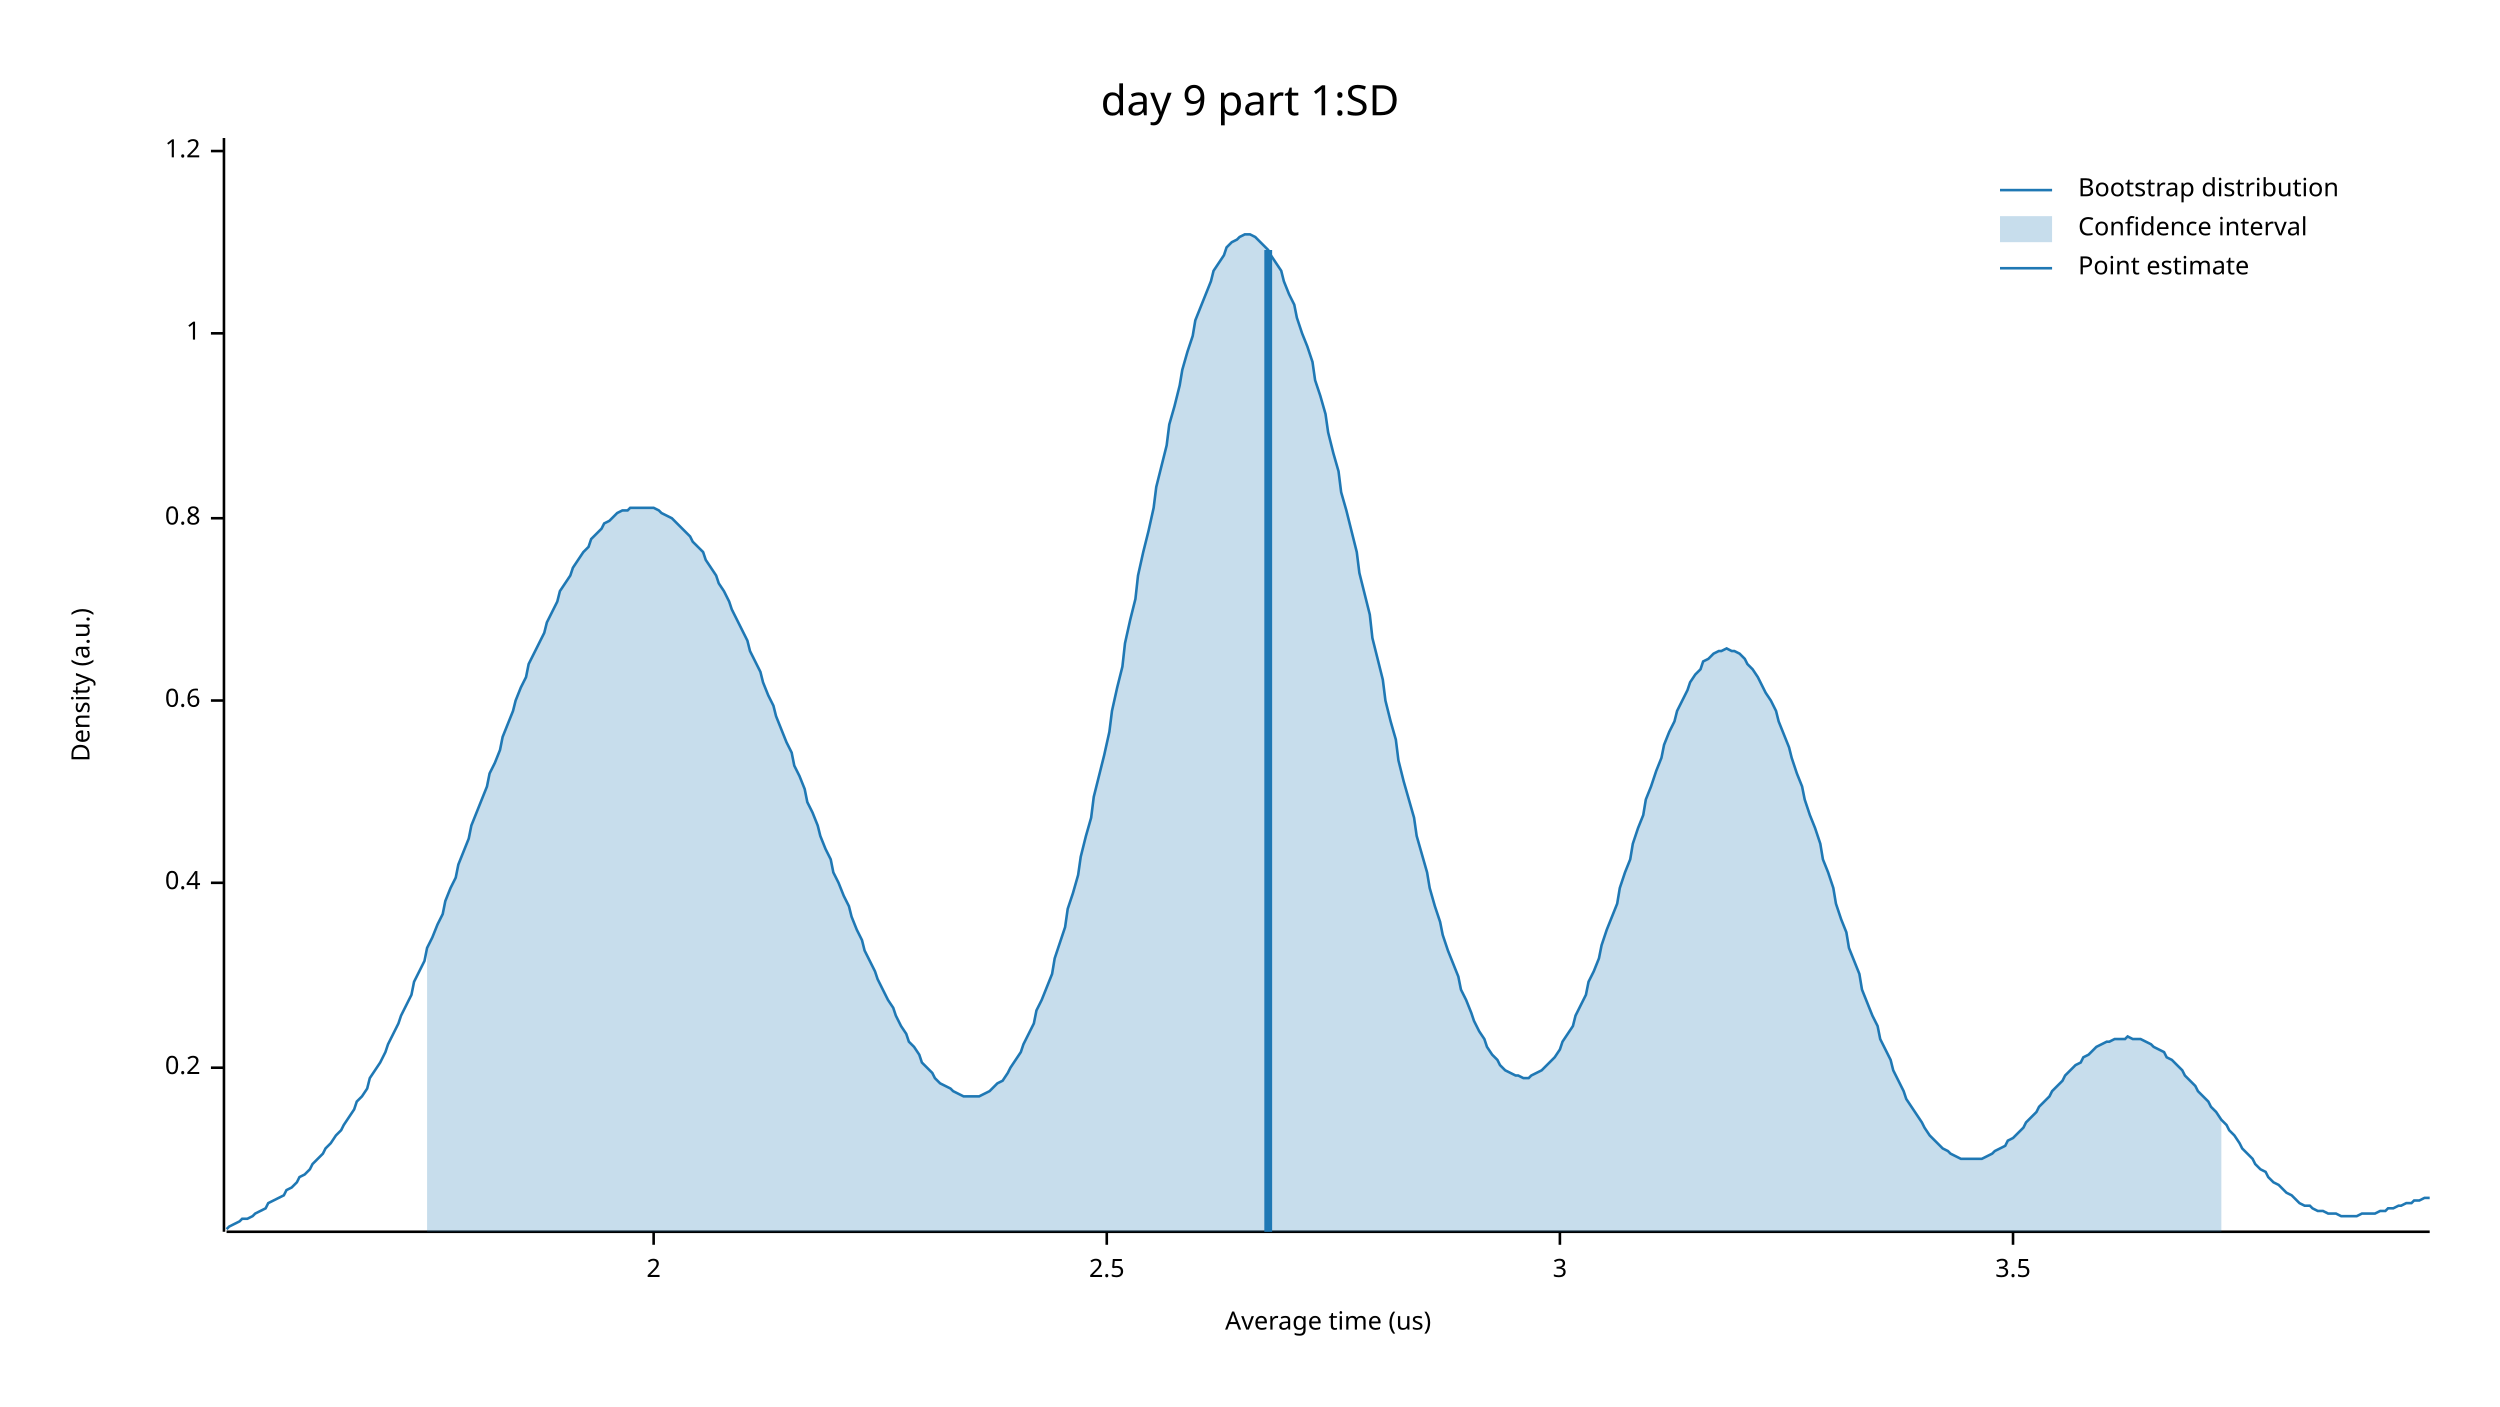
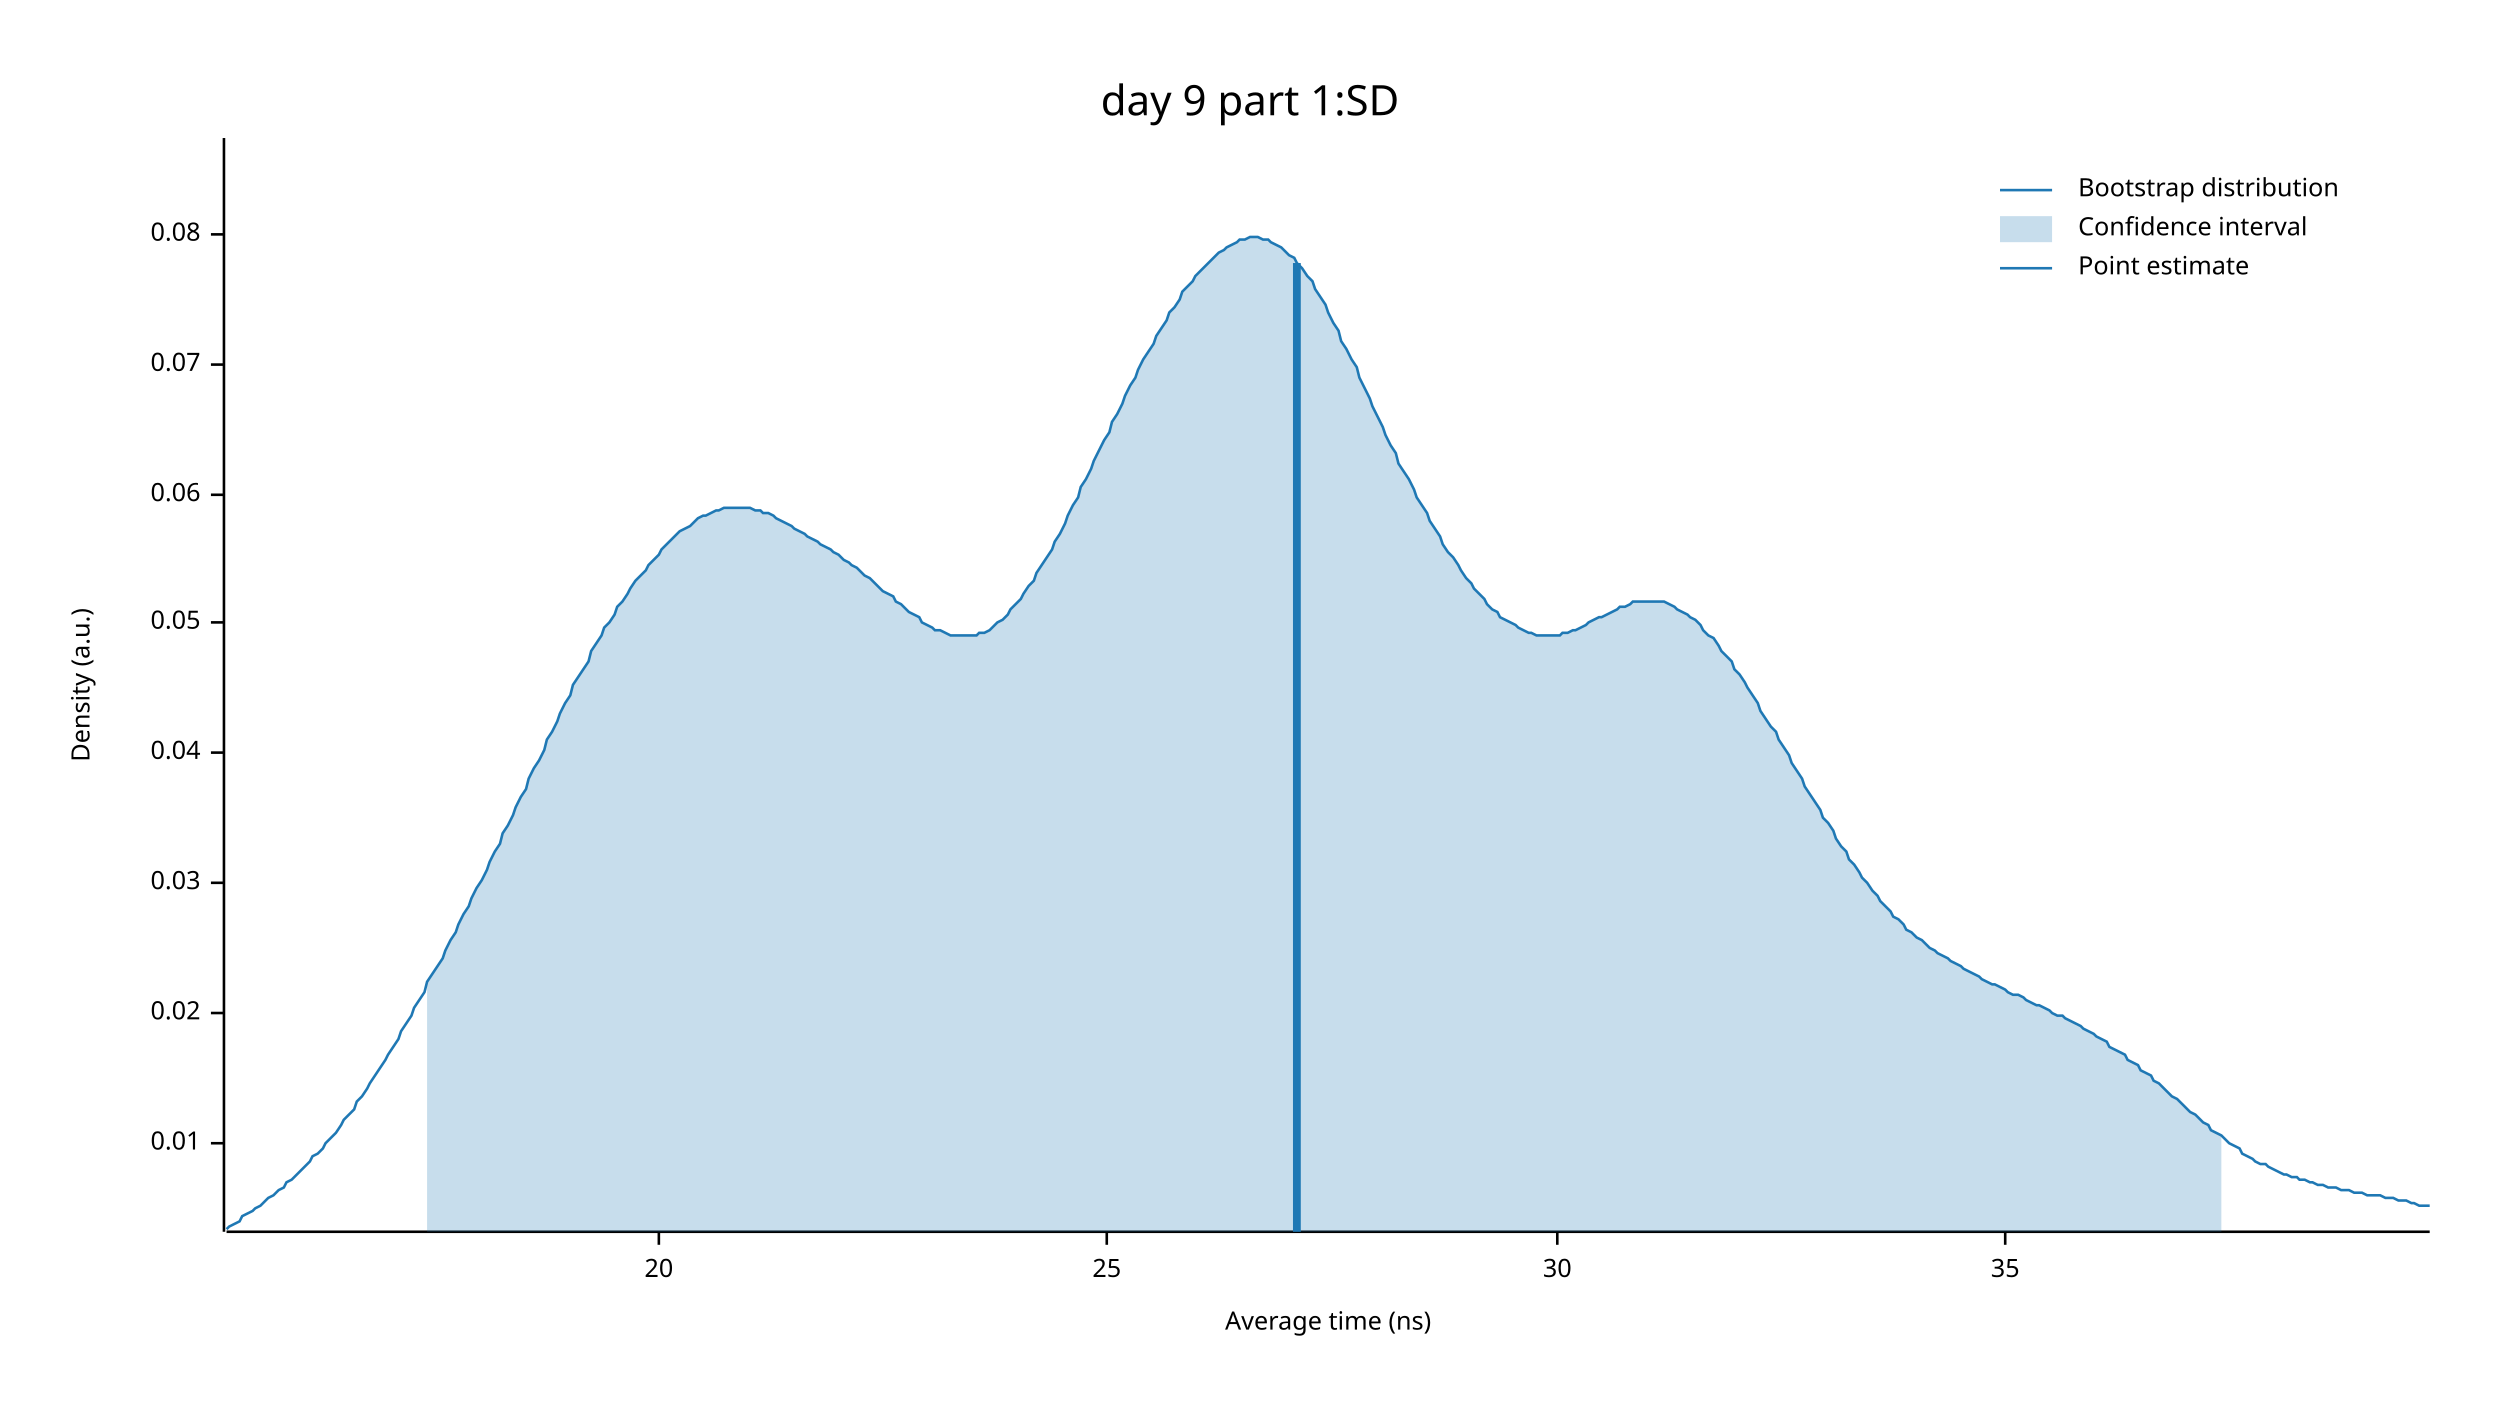
<svg xmlns="http://www.w3.org/2000/svg" width="960" height="540" viewBox="0 0 960 540">
  <text x="480" y="32" dy="0.76em" text-anchor="middle" font-family="sans-serif" font-size="16.129" opacity="1" fill="#000000">
day 9 part 1:SD
</text>
  <text x="27" y="263" dy="0.76em" text-anchor="middle" font-family="sans-serif" font-size="9.677" opacity="1" fill="#000000" transform="rotate(270, 27, 263)">
Density (a.u.)
</text>
  <text x="510" y="513" dy="-0.5ex" text-anchor="middle" font-family="sans-serif" font-size="9.677" opacity="1" fill="#000000">
- Average time (us)
+ Average time (ns)
</text>
  <polyline fill="none" opacity="1" stroke="#000000" stroke-width="1" points="86,53 86,473 " />
-   <text x="77" y="410" dy="0.5ex" text-anchor="end" font-family="sans-serif" font-size="9.677" opacity="1" fill="#000000">
- 0.2
+   <text x="77" y="439" dy="0.5ex" text-anchor="end" font-family="sans-serif" font-size="9.677" opacity="1" fill="#000000">
+ 0.01
</text>
-   <polyline fill="none" opacity="1" stroke="#000000" stroke-width="1" points="81,410 86,410 " />
+   <polyline fill="none" opacity="1" stroke="#000000" stroke-width="1" points="81,439 86,439 " />
+   <text x="77" y="389" dy="0.5ex" text-anchor="end" font-family="sans-serif" font-size="9.677" opacity="1" fill="#000000">
+ 0.02
+ </text>
+   <polyline fill="none" opacity="1" stroke="#000000" stroke-width="1" points="81,389 86,389 " />
  <text x="77" y="339" dy="0.5ex" text-anchor="end" font-family="sans-serif" font-size="9.677" opacity="1" fill="#000000">
- 0.4
+ 0.03
</text>
  <polyline fill="none" opacity="1" stroke="#000000" stroke-width="1" points="81,339 86,339 " />
-   <text x="77" y="269" dy="0.5ex" text-anchor="end" font-family="sans-serif" font-size="9.677" opacity="1" fill="#000000">
- 0.6
+   <text x="77" y="289" dy="0.5ex" text-anchor="end" font-family="sans-serif" font-size="9.677" opacity="1" fill="#000000">
+ 0.04
</text>
-   <polyline fill="none" opacity="1" stroke="#000000" stroke-width="1" points="81,269 86,269 " />
-   <text x="77" y="199" dy="0.5ex" text-anchor="end" font-family="sans-serif" font-size="9.677" opacity="1" fill="#000000">
- 0.8
+   <polyline fill="none" opacity="1" stroke="#000000" stroke-width="1" points="81,289 86,289 " />
+   <text x="77" y="239" dy="0.5ex" text-anchor="end" font-family="sans-serif" font-size="9.677" opacity="1" fill="#000000">
+ 0.05
</text>
-   <polyline fill="none" opacity="1" stroke="#000000" stroke-width="1" points="81,199 86,199 " />
-   <text x="77" y="128" dy="0.5ex" text-anchor="end" font-family="sans-serif" font-size="9.677" opacity="1" fill="#000000">
- 1
+   <polyline fill="none" opacity="1" stroke="#000000" stroke-width="1" points="81,239 86,239 " />
+   <text x="77" y="190" dy="0.5ex" text-anchor="end" font-family="sans-serif" font-size="9.677" opacity="1" fill="#000000">
+ 0.06
</text>
-   <polyline fill="none" opacity="1" stroke="#000000" stroke-width="1" points="81,128 86,128 " />
-   <text x="77" y="58" dy="0.5ex" text-anchor="end" font-family="sans-serif" font-size="9.677" opacity="1" fill="#000000">
- 1.2
+   <polyline fill="none" opacity="1" stroke="#000000" stroke-width="1" points="81,190 86,190 " />
+   <text x="77" y="140" dy="0.5ex" text-anchor="end" font-family="sans-serif" font-size="9.677" opacity="1" fill="#000000">
+ 0.07
</text>
-   <polyline fill="none" opacity="1" stroke="#000000" stroke-width="1" points="81,58 86,58 " />
+   <polyline fill="none" opacity="1" stroke="#000000" stroke-width="1" points="81,140 86,140 " />
+   <text x="77" y="90" dy="0.5ex" text-anchor="end" font-family="sans-serif" font-size="9.677" opacity="1" fill="#000000">
+ 0.08
+ </text>
+   <polyline fill="none" opacity="1" stroke="#000000" stroke-width="1" points="81,90 86,90 " />
  <polyline fill="none" opacity="1" stroke="#000000" stroke-width="1" points="87,473 933,473 " />
-   <text x="251" y="483" dy="0.76em" text-anchor="middle" font-family="sans-serif" font-size="9.677" opacity="1" fill="#000000">
- 2
+   <text x="253" y="483" dy="0.76em" text-anchor="middle" font-family="sans-serif" font-size="9.677" opacity="1" fill="#000000">
+ 20
</text>
-   <polyline fill="none" opacity="1" stroke="#000000" stroke-width="1" points="251,473 251,478 " />
+   <polyline fill="none" opacity="1" stroke="#000000" stroke-width="1" points="253,473 253,478 " />
  <text x="425" y="483" dy="0.76em" text-anchor="middle" font-family="sans-serif" font-size="9.677" opacity="1" fill="#000000">
- 2.5
+ 25
</text>
  <polyline fill="none" opacity="1" stroke="#000000" stroke-width="1" points="425,473 425,478 " />
-   <text x="599" y="483" dy="0.76em" text-anchor="middle" font-family="sans-serif" font-size="9.677" opacity="1" fill="#000000">
- 3
+   <text x="598" y="483" dy="0.76em" text-anchor="middle" font-family="sans-serif" font-size="9.677" opacity="1" fill="#000000">
+ 30
</text>
-   <polyline fill="none" opacity="1" stroke="#000000" stroke-width="1" points="599,473 599,478 " />
-   <text x="773" y="483" dy="0.76em" text-anchor="middle" font-family="sans-serif" font-size="9.677" opacity="1" fill="#000000">
- 3.5
+   <polyline fill="none" opacity="1" stroke="#000000" stroke-width="1" points="598,473 598,478 " />
+   <text x="770" y="483" dy="0.76em" text-anchor="middle" font-family="sans-serif" font-size="9.677" opacity="1" fill="#000000">
+ 35
</text>
-   <polyline fill="none" opacity="1" stroke="#000000" stroke-width="1" points="773,473 773,478 " />
-   <polyline fill="none" opacity="1" stroke="#1F78B4" stroke-width="1" points="87,472 88,471 90,470 92,469 93,468 95,468 97,467 98,466 100,465 102,464 103,462 105,461 107,460 109,459 110,457 112,456 114,454 115,452 117,451 119,449 120,447 122,445 124,443 125,441 127,439 129,436 131,434 132,432 134,429 136,426 137,423 139,421 141,418 142,414 144,411 146,408 148,404 149,401 151,397 153,393 154,390 156,386 158,382 159,377 161,373 163,369 164,364 166,360 168,355 170,351 171,346 173,341 175,337 176,332 178,327 180,322 181,317 183,312 185,307 187,302 188,297 190,293 192,288 193,283 195,278 197,273 198,269 200,264 202,260 203,255 205,251 207,247 209,243 210,239 212,235 214,231 215,227 217,224 219,221 220,218 222,215 224,212 226,210 227,207 229,205 231,203 232,201 234,200 236,198 237,197 239,196 241,196 242,195 244,195 246,195 248,195 249,195 251,195 253,196 254,197 256,198 258,199 259,200 261,202 263,204 265,206 266,208 268,210 270,212 271,215 273,218 275,221 276,224 278,227 280,231 281,234 283,238 285,242 287,246 288,250 290,254 292,258 293,262 295,267 297,271 298,275 300,280 302,285 304,289 305,294 307,298 309,303 310,308 312,312 314,317 315,321 317,326 319,330 320,335 322,339 324,344 326,348 327,352 329,357 331,361 332,365 334,369 336,373 337,376 339,380 341,384 343,387 344,390 346,394 348,397 349,400 351,402 353,405 354,408 356,410 358,412 359,414 361,416 363,417 365,418 366,419 368,420 370,421 371,421 373,421 375,421 376,421 378,420 380,419 381,418 383,416 385,415 387,412 388,410 390,407 392,404 393,401 395,397 397,393 398,388 400,384 402,379 404,374 405,368 407,362 409,356 410,349 412,343 414,336 415,329 417,321 419,314 420,306 422,298 424,290 426,281 427,273 429,264 431,256 432,247 434,238 436,230 437,221 439,212 441,204 443,195 444,187 446,179 448,171 449,163 451,156 453,148 454,142 456,135 458,129 459,123 461,118 463,113 465,108 466,104 468,101 470,98 471,95 473,93 475,92 476,91 478,90 480,90 482,91 483,92 485,94 487,96 488,98 490,101 492,104 493,108 495,113 497,117 498,122 500,128 502,133 504,139 505,146 507,152 509,159 510,166 512,174 514,181 515,189 517,196 519,204 521,212 522,220 524,228 526,236 527,245 529,253 531,261 532,269 534,277 536,284 537,292 539,300 541,307 543,314 544,321 546,328 548,335 549,341 551,348 553,354 554,359 556,365 558,370 560,375 561,380 563,384 565,389 566,392 568,396 570,399 571,402 573,405 575,407 576,409 578,411 580,412 582,413 583,413 585,414 587,414 588,413 590,412 592,411 593,410 595,408 597,406 599,403 600,400 602,397 604,394 605,390 607,386 609,382 610,377 612,373 614,368 615,363 617,357 619,352 621,347 622,341 624,335 626,330 627,324 629,318 631,313 632,307 634,302 636,296 638,291 639,286 641,281 643,277 644,273 646,269 648,265 649,262 651,259 653,257 654,254 656,253 658,251 660,250 661,250 663,249 665,250 666,250 668,251 670,253 671,255 673,257 675,260 676,262 678,266 680,269 682,273 683,277 685,282 687,287 688,291 690,297 692,302 693,307 695,313 697,318 699,324 700,330 702,335 704,341 705,347 707,353 709,358 710,364 712,369 714,374 715,380 717,385 719,390 721,394 722,399 724,403 726,407 727,411 729,415 731,419 732,422 734,425 736,428 738,431 739,433 741,436 743,438 744,439 746,441 748,442 749,443 751,444 753,445 754,445 756,445 758,445 760,445 761,445 763,444 765,443 766,442 768,441 770,440 771,438 773,437 775,435 777,433 778,431 780,429 782,427 783,425 785,423 787,421 788,419 790,417 792,415 793,413 795,411 797,409 799,408 800,406 802,405 804,403 805,402 807,401 809,400 810,400 812,399 814,399 816,399 817,398 819,399 821,399 822,399 824,400 826,401 827,402 829,403 831,404 832,406 834,407 836,409 838,411 839,413 841,415 843,417 844,419 846,421 848,423 849,425 851,427 853,430 855,432 856,434 858,436 860,439 861,441 863,443 865,445 866,447 868,449 870,450 871,452 873,454 875,455 877,457 878,458 880,459 882,461 883,462 885,463 887,463 888,464 890,465 892,465 894,466 895,466 897,466 899,467 900,467 902,467 904,467 905,467 907,466 909,466 910,466 912,466 914,465 916,465 917,464 919,464 921,463 922,463 924,462 926,462 927,461 929,461 931,460 933,460 " />
-   <polygon opacity="0.25" fill="#1F78B4" points="164,364 166,360 168,355 170,351 171,346 173,341 175,337 176,332 178,327 180,322 181,317 183,312 185,307 187,302 188,297 190,293 192,288 193,283 195,278 197,273 198,269 200,264 202,260 203,255 205,251 207,247 209,243 210,239 212,235 214,231 215,227 217,224 219,221 220,218 222,215 224,212 226,210 227,207 229,205 231,203 232,201 234,200 236,198 237,197 239,196 241,196 242,195 244,195 246,195 248,195 249,195 251,195 253,196 254,197 256,198 258,199 259,200 261,202 263,204 265,206 266,208 268,210 270,212 271,215 273,218 275,221 276,224 278,227 280,231 281,234 283,238 285,242 287,246 288,250 290,254 292,258 293,262 295,267 297,271 298,275 300,280 302,285 304,289 305,294 307,298 309,303 310,308 312,312 314,317 315,321 317,326 319,330 320,335 322,339 324,344 326,348 327,352 329,357 331,361 332,365 334,369 336,373 337,376 339,380 341,384 343,387 344,390 346,394 348,397 349,400 351,402 353,405 354,408 356,410 358,412 359,414 361,416 363,417 365,418 366,419 368,420 370,421 371,421 373,421 375,421 376,421 378,420 380,419 381,418 383,416 385,415 387,412 388,410 390,407 392,404 393,401 395,397 397,393 398,388 400,384 402,379 404,374 405,368 407,362 409,356 410,349 412,343 414,336 415,329 417,321 419,314 420,306 422,298 424,290 426,281 427,273 429,264 431,256 432,247 434,238 436,230 437,221 439,212 441,204 443,195 444,187 446,179 448,171 449,163 451,156 453,148 454,142 456,135 458,129 459,123 461,118 463,113 465,108 466,104 468,101 470,98 471,95 473,93 475,92 476,91 478,90 480,90 482,91 483,92 485,94 487,96 488,98 490,101 492,104 493,108 495,113 497,117 498,122 500,128 502,133 504,139 505,146 507,152 509,159 510,166 512,174 514,181 515,189 517,196 519,204 521,212 522,220 524,228 526,236 527,245 529,253 531,261 532,269 534,277 536,284 537,292 539,300 541,307 543,314 544,321 546,328 548,335 549,341 551,348 553,354 554,359 556,365 558,370 560,375 561,380 563,384 565,389 566,392 568,396 570,399 571,402 573,405 575,407 576,409 578,411 580,412 582,413 583,413 585,414 587,414 588,413 590,412 592,411 593,410 595,408 597,406 599,403 600,400 602,397 604,394 605,390 607,386 609,382 610,377 612,373 614,368 615,363 617,357 619,352 621,347 622,341 624,335 626,330 627,324 629,318 631,313 632,307 634,302 636,296 638,291 639,286 641,281 643,277 644,273 646,269 648,265 649,262 651,259 653,257 654,254 656,253 658,251 660,250 661,250 663,249 665,250 666,250 668,251 670,253 671,255 673,257 675,260 676,262 678,266 680,269 682,273 683,277 685,282 687,287 688,291 690,297 692,302 693,307 695,313 697,318 699,324 700,330 702,335 704,341 705,347 707,353 709,358 710,364 712,369 714,374 715,380 717,385 719,390 721,394 722,399 724,403 726,407 727,411 729,415 731,419 732,422 734,425 736,428 738,431 739,433 741,436 743,438 744,439 746,441 748,442 749,443 751,444 753,445 754,445 756,445 758,445 760,445 761,445 763,444 765,443 766,442 768,441 770,440 771,438 773,437 775,435 777,433 778,431 780,429 782,427 783,425 785,423 787,421 788,419 790,417 792,415 793,413 795,411 797,409 799,408 800,406 802,405 804,403 805,402 807,401 809,400 810,400 812,399 814,399 816,399 817,398 819,399 821,399 822,399 824,400 826,401 827,402 829,403 831,404 832,406 834,407 836,409 838,411 839,413 841,415 843,417 844,419 846,421 848,423 849,425 851,427 853,430 853,473 164,473 " />
-   <polyline fill="none" opacity="1" stroke="#1F78B4" stroke-width="3" points="487,473 487,96 " />
+   <polyline fill="none" opacity="1" stroke="#000000" stroke-width="1" points="770,473 770,478 " />
+   <polyline fill="none" opacity="1" stroke="#1F78B4" stroke-width="1" points="87,472 88,471 90,470 92,469 93,467 95,466 97,465 98,464 100,463 102,461 103,460 105,459 107,457 109,456 110,454 112,453 114,451 115,450 117,448 119,446 120,444 122,443 124,441 125,439 127,437 129,435 131,432 132,430 134,428 136,426 137,423 139,421 141,418 142,416 144,413 146,410 148,407 149,405 151,402 153,399 154,396 156,393 158,390 159,387 161,384 163,381 164,377 166,374 168,371 170,368 171,365 173,361 175,358 176,355 178,351 180,348 181,345 183,341 185,338 187,334 188,331 190,327 192,324 193,320 195,317 197,313 198,310 200,306 202,303 203,299 205,295 207,292 209,288 210,284 212,281 214,277 215,274 217,270 219,267 220,263 222,260 224,257 226,254 227,250 229,247 231,244 232,241 234,239 236,236 237,233 239,231 241,228 242,226 244,223 246,221 248,219 249,217 251,215 253,213 254,211 256,209 258,207 259,206 261,204 263,203 265,202 266,201 268,199 270,198 271,198 273,197 275,196 276,196 278,195 280,195 281,195 283,195 285,195 287,195 288,195 290,196 292,196 293,197 295,197 297,198 298,199 300,200 302,201 304,202 305,203 307,204 309,205 310,206 312,207 314,208 315,209 317,210 319,211 320,212 322,213 324,215 326,216 327,217 329,218 331,220 332,221 334,222 336,224 337,225 339,227 341,228 343,229 344,231 346,232 348,234 349,235 351,236 353,237 354,239 356,240 358,241 359,242 361,242 363,243 365,244 366,244 368,244 370,244 371,244 373,244 375,244 376,243 378,243 380,242 381,241 383,239 385,238 387,236 388,234 390,232 392,230 393,228 395,225 397,223 398,220 400,217 402,214 404,211 405,208 407,205 409,201 410,198 412,194 414,191 415,187 417,184 419,180 420,177 422,173 424,169 426,166 427,162 429,159 431,155 432,152 434,148 436,145 437,142 439,138 441,135 443,132 444,129 446,126 448,123 449,120 451,118 453,115 454,112 456,110 458,108 459,106 461,104 463,102 465,100 466,99 468,97 470,96 471,95 473,94 475,93 476,92 478,92 480,91 482,91 483,91 485,92 487,92 488,93 490,94 492,95 493,96 495,98 497,99 498,101 500,103 502,106 504,108 505,111 507,114 509,117 510,120 512,124 514,127 515,131 517,134 519,138 521,141 522,145 524,149 526,153 527,156 529,160 531,164 532,167 534,171 536,174 537,178 539,181 541,184 543,188 544,191 546,194 548,197 549,200 551,203 553,206 554,209 556,212 558,214 560,217 561,219 563,222 565,224 566,226 568,228 570,230 571,232 573,234 575,235 576,237 578,238 580,239 582,240 583,241 585,242 587,243 588,243 590,244 592,244 593,244 595,244 597,244 599,244 600,243 602,243 604,242 605,242 607,241 609,240 610,239 612,238 614,237 615,237 617,236 619,235 621,234 622,233 624,233 626,232 627,231 629,231 631,231 632,231 634,231 636,231 638,231 639,231 641,232 643,233 644,234 646,235 648,236 649,237 651,238 653,240 654,242 656,244 658,245 660,248 661,250 663,252 665,254 666,257 668,259 670,262 671,264 673,267 675,270 676,273 678,276 680,279 682,281 683,284 685,287 687,290 688,293 690,296 692,299 693,302 695,305 697,308 699,311 700,314 702,316 704,319 705,322 707,325 709,327 710,330 712,332 714,335 715,337 717,339 719,342 721,344 722,346 724,348 726,350 727,352 729,353 731,355 732,357 734,358 736,360 738,361 739,362 741,364 743,365 744,366 746,367 748,368 749,369 751,370 753,371 754,372 756,373 758,374 760,375 761,376 763,377 765,378 766,378 768,379 770,380 771,381 773,382 775,382 777,383 778,384 780,385 782,386 783,386 785,387 787,388 788,389 790,390 792,390 793,391 795,392 797,393 799,394 800,395 802,396 804,397 805,398 807,399 809,400 810,402 812,403 814,404 816,405 817,407 819,408 821,409 822,411 824,412 826,413 827,415 829,416 831,418 832,419 834,421 836,422 838,424 839,425 841,427 843,428 844,429 846,431 848,432 849,434 851,435 853,436 855,438 856,439 858,440 860,441 861,443 863,444 865,445 866,446 868,447 870,447 871,448 873,449 875,450 877,451 878,451 880,452 882,452 883,453 885,453 887,454 888,454 890,455 892,455 894,456 895,456 897,456 899,457 900,457 902,457 904,458 905,458 907,458 909,459 910,459 912,459 914,459 916,460 917,460 919,460 921,461 922,461 924,461 926,462 927,462 929,463 931,463 933,463 " />
+   <polygon opacity="0.25" fill="#1F78B4" points="164,377 166,374 168,371 170,368 171,365 173,361 175,358 176,355 178,351 180,348 181,345 183,341 185,338 187,334 188,331 190,327 192,324 193,320 195,317 197,313 198,310 200,306 202,303 203,299 205,295 207,292 209,288 210,284 212,281 214,277 215,274 217,270 219,267 220,263 222,260 224,257 226,254 227,250 229,247 231,244 232,241 234,239 236,236 237,233 239,231 241,228 242,226 244,223 246,221 248,219 249,217 251,215 253,213 254,211 256,209 258,207 259,206 261,204 263,203 265,202 266,201 268,199 270,198 271,198 273,197 275,196 276,196 278,195 280,195 281,195 283,195 285,195 287,195 288,195 290,196 292,196 293,197 295,197 297,198 298,199 300,200 302,201 304,202 305,203 307,204 309,205 310,206 312,207 314,208 315,209 317,210 319,211 320,212 322,213 324,215 326,216 327,217 329,218 331,220 332,221 334,222 336,224 337,225 339,227 341,228 343,229 344,231 346,232 348,234 349,235 351,236 353,237 354,239 356,240 358,241 359,242 361,242 363,243 365,244 366,244 368,244 370,244 371,244 373,244 375,244 376,243 378,243 380,242 381,241 383,239 385,238 387,236 388,234 390,232 392,230 393,228 395,225 397,223 398,220 400,217 402,214 404,211 405,208 407,205 409,201 410,198 412,194 414,191 415,187 417,184 419,180 420,177 422,173 424,169 426,166 427,162 429,159 431,155 432,152 434,148 436,145 437,142 439,138 441,135 443,132 444,129 446,126 448,123 449,120 451,118 453,115 454,112 456,110 458,108 459,106 461,104 463,102 465,100 466,99 468,97 470,96 471,95 473,94 475,93 476,92 478,92 480,91 482,91 483,91 485,92 487,92 488,93 490,94 492,95 493,96 495,98 497,99 498,101 500,103 502,106 504,108 505,111 507,114 509,117 510,120 512,124 514,127 515,131 517,134 519,138 521,141 522,145 524,149 526,153 527,156 529,160 531,164 532,167 534,171 536,174 537,178 539,181 541,184 543,188 544,191 546,194 548,197 549,200 551,203 553,206 554,209 556,212 558,214 560,217 561,219 563,222 565,224 566,226 568,228 570,230 571,232 573,234 575,235 576,237 578,238 580,239 582,240 583,241 585,242 587,243 588,243 590,244 592,244 593,244 595,244 597,244 599,244 600,243 602,243 604,242 605,242 607,241 609,240 610,239 612,238 614,237 615,237 617,236 619,235 621,234 622,233 624,233 626,232 627,231 629,231 631,231 632,231 634,231 636,231 638,231 639,231 641,232 643,233 644,234 646,235 648,236 649,237 651,238 653,240 654,242 656,244 658,245 660,248 661,250 663,252 665,254 666,257 668,259 670,262 671,264 673,267 675,270 676,273 678,276 680,279 682,281 683,284 685,287 687,290 688,293 690,296 692,299 693,302 695,305 697,308 699,311 700,314 702,316 704,319 705,322 707,325 709,327 710,330 712,332 714,335 715,337 717,339 719,342 721,344 722,346 724,348 726,350 727,352 729,353 731,355 732,357 734,358 736,360 738,361 739,362 741,364 743,365 744,366 746,367 748,368 749,369 751,370 753,371 754,372 756,373 758,374 760,375 761,376 763,377 765,378 766,378 768,379 770,380 771,381 773,382 775,382 777,383 778,384 780,385 782,386 783,386 785,387 787,388 788,389 790,390 792,390 793,391 795,392 797,393 799,394 800,395 802,396 804,397 805,398 807,399 809,400 810,402 812,403 814,404 816,405 817,407 819,408 821,409 822,411 824,412 826,413 827,415 829,416 831,418 832,419 834,421 836,422 838,424 839,425 841,427 843,428 844,429 846,431 848,432 849,434 851,435 853,436 853,473 164,473 " />
+   <polyline fill="none" opacity="1" stroke="#1F78B4" stroke-width="3" points="498,473 498,101 " />
  <text x="798" y="68" dy="0.76em" text-anchor="start" font-family="sans-serif" font-size="9.677" opacity="1" fill="#000000">
Bootstrap distribution
</text>
  <text x="798" y="83" dy="0.76em" text-anchor="start" font-family="sans-serif" font-size="9.677" opacity="1" fill="#000000">
Confidence interval
</text>
  <text x="798" y="98" dy="0.76em" text-anchor="start" font-family="sans-serif" font-size="9.677" opacity="1" fill="#000000">
Point estimate
</text>
  <polyline fill="none" opacity="1" stroke="#1F78B4" stroke-width="1" points="768,73 788,73 " />
  <rect x="768" y="83" width="20" height="10" opacity="0.25" fill="#1F78B4" stroke="none" />
  <polyline fill="none" opacity="1" stroke="#1F78B4" stroke-width="1" points="768,103 788,103 " />
</svg>
